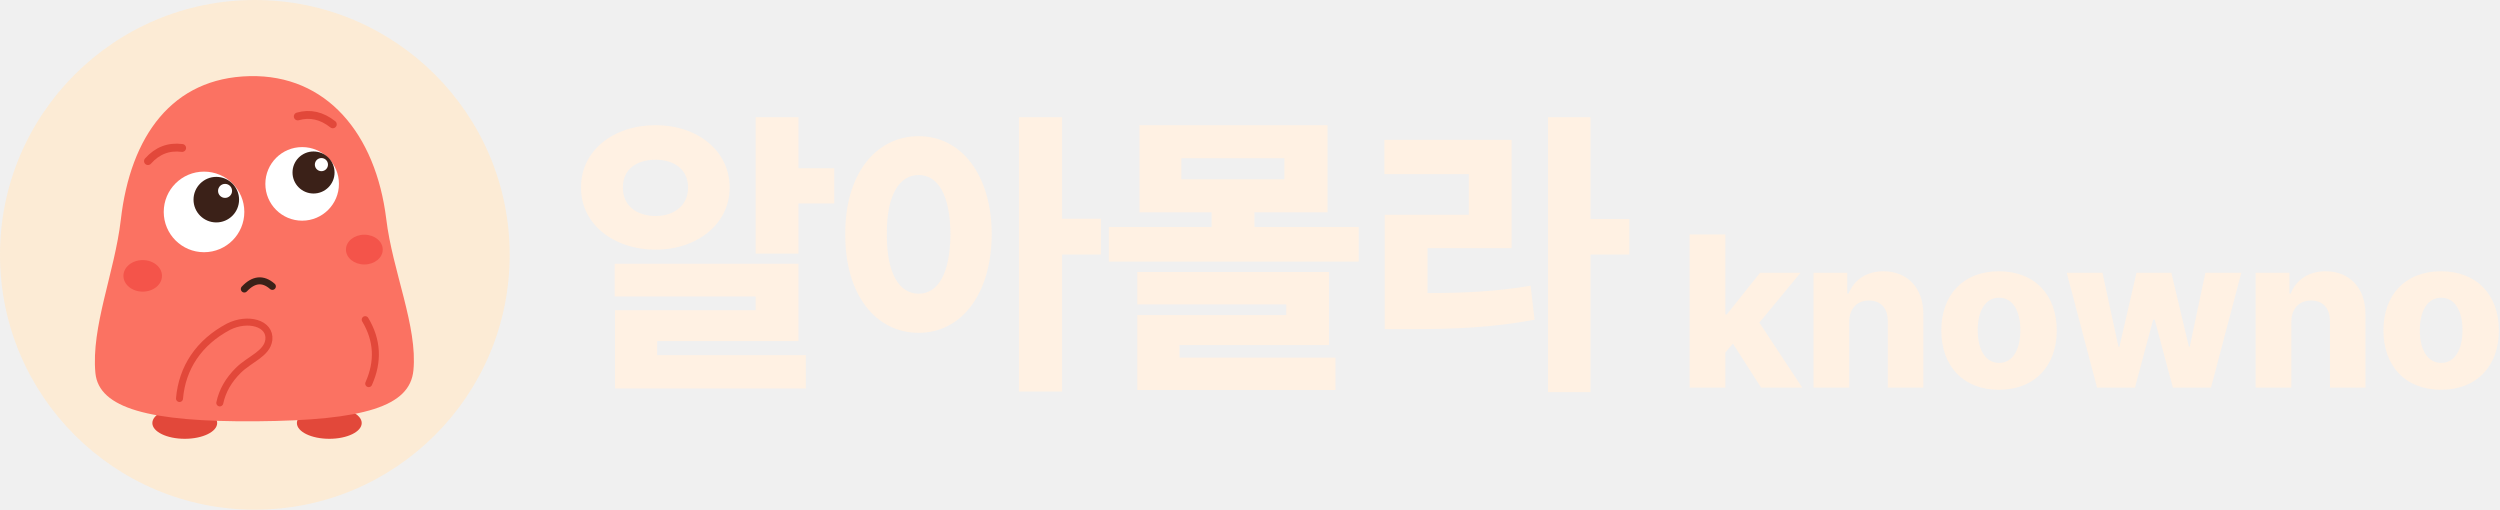
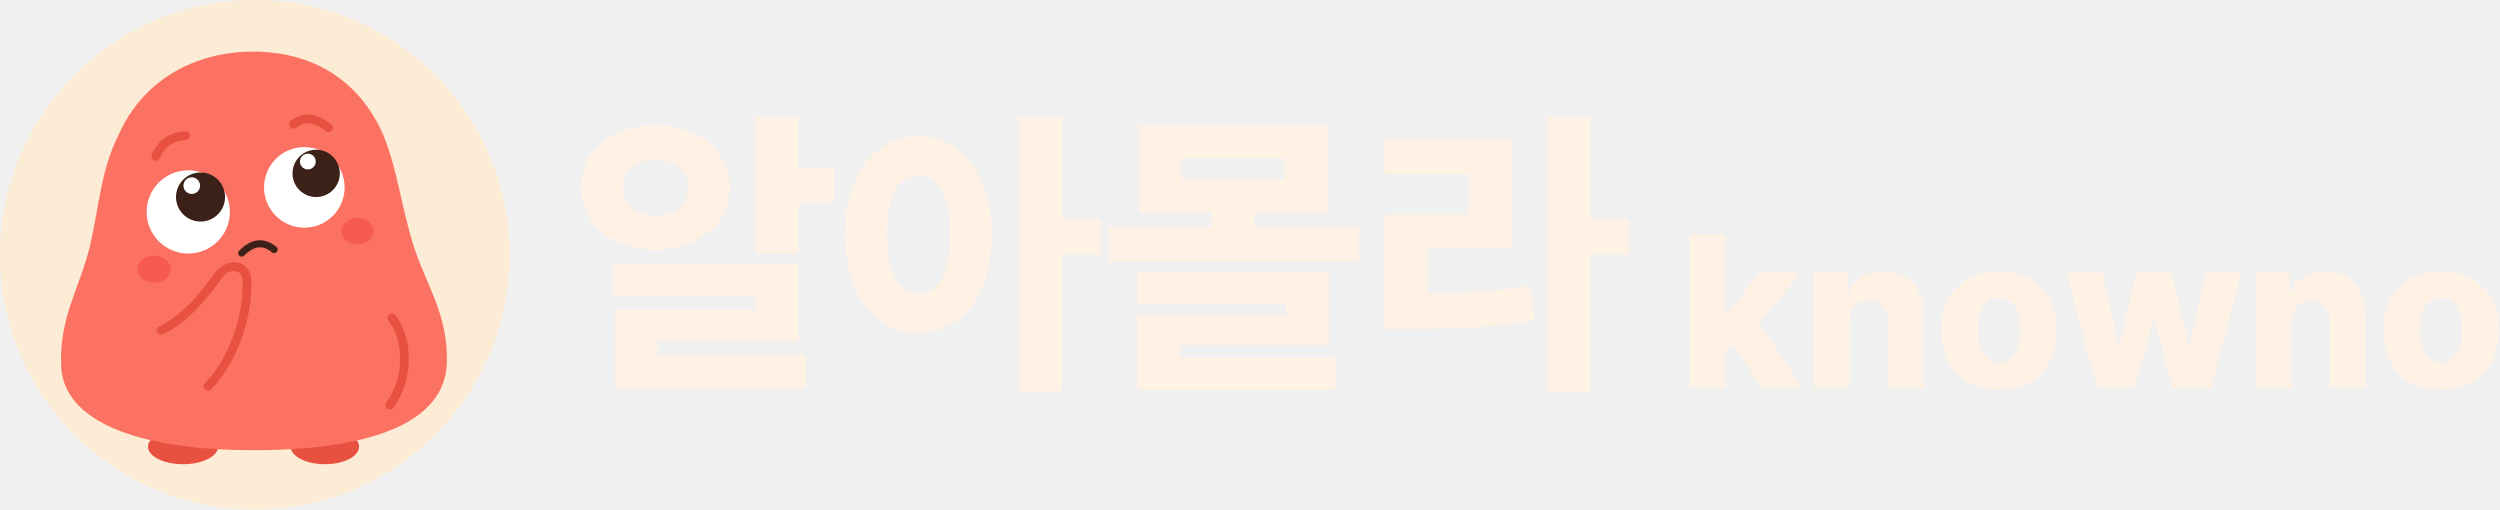
<svg xmlns="http://www.w3.org/2000/svg" viewBox="0 0 981 200" width="981" height="200">
  <g transform="translate(0 0) scale(0.1953125)">
    <circle cx="512" cy="512" r="512" fill="#FCEBD5" />
    <g transform="translate(61.44 61.44) scale(0.88)">
-       <g fill="#E2483A">
-         <ellipse cx="352" cy="896" rx="74" ry="36" />
-         <ellipse cx="682" cy="896" rx="74" ry="36" />
+       <g fill="#E8513F">
+         <ellipse cx="348" cy="950" rx="80" ry="40" />
+         <ellipse cx="672" cy="950" rx="78" ry="40" />
      </g>
-       <path fill="#FB7262" d="M500 104C676 100 788 236 812 430C826 548 884 676 874 776C866 858 762 890 516 892C270 894 156 862 148 782C138 676 192 552 206 432C228 240 324 108 500 104Z" />
-       <g fill="#F4544A">
-         <ellipse cx="256" cy="560" rx="44" ry="36" />
-         <ellipse cx="762" cy="500" rx="42" ry="34" />
+       <path fill="#FB7262" d="M508 48C640 48 750 110 806 240C838 320 846 400 874 490C902 580 956 650 950 765C942 885 800 958 508 958C240 958 78 890 70 770C64 655 112 590 136 490C156 405 160 320 200 240C256 112 376 48 508 48Z" />
+       <g fill="#F65A50">
+         <ellipse cx="282" cy="545" rx="38" ry="31" />
+         <ellipse cx="746" cy="458" rx="37" ry="30" />
      </g>
-       <circle cx="396" cy="414" r="92" fill="#FFFFFF" />
-       <circle cx="620" cy="350" r="84" fill="#FFFFFF" />
-       <circle cx="424" cy="386" r="52" fill="#3B2118" />
-       <circle cx="646" cy="324" r="48" fill="#3B2118" />
-       <circle cx="444" cy="366" r="16" fill="#FFFFFF" />
-       <circle cx="664" cy="306" r="15" fill="#FFFFFF" />
-       <g fill="none" stroke="#E2483A" stroke-width="18" stroke-linecap="round">
-         <path d="M268 298Q300 262 346 268" />
-         <path d="M610 196Q652 184 690 214" />
+       <circle cx="360" cy="414" r="95" fill="#FFFFFF" />
+       <circle cx="625" cy="358" r="92" fill="#FFFFFF" />
+       <circle cx="388" cy="380" r="56" fill="#3B2118" />
+       <circle cx="652" cy="326" r="54" fill="#3B2118" />
+       <circle cx="368" cy="354" r="19" fill="#FFFFFF" />
+       <circle cx="633" cy="299" r="18" fill="#FFFFFF" />
+       <g fill="none" stroke="#E8513F" stroke-width="20" stroke-linecap="round" stroke-linejoin="round">
+         <path d="M286 287Q306 242 354 240" />
+         <path d="M600 214Q636 186 680 222" />
+         <path d="M298 684C352 660 396 604 430 558C450 530 492 532 494 570C497 640 470 745 405 812" />
+         <path d="M825 656C860 700 868 790 820 855" />
      </g>
-       <path fill="none" stroke="#3B2118" stroke-width="16" stroke-linecap="round" d="M488 590Q520 556 552 584" />
-       <path fill="#FB7262" stroke="#E2483A" stroke-width="16" stroke-linecap="round" stroke-linejoin="round" d="M340 840C346 770 384 712 452 676C496 654 548 668 544 706C540 738 500 750 474 776C452 798 438 822 432 850" />
-       <path fill="none" stroke="#E2483A" stroke-width="16" stroke-linecap="round" d="M764 660Q806 730 772 806" />
+       <path fill="none" stroke="#3B2118" stroke-width="16" stroke-linecap="round" d="M482 508Q520 470 556 500" />
    </g>
  </g>
  <path fill="#FFF1E3" transform="translate(224.88 142.36) scale(0.12)" d="M737-803L597-803L597-357L737-357L737-521L854-521L854-636L737-636ZM737-324L136-324L136-217L597-217L597-172L137-172L137 84L761 84L761-25L275-25L275-71L737-71ZM270-777C131-777 25-693 26-573C25-455 131-370 270-370C407-370 512-455 512-573C512-693 407-777 270-777ZM270-664C331-664 376-632 376-573C376-515 331-480 270-480C207-480 162-515 163-573C162-632 207-664 270-664ZM1130-741C990-741 889-617 890-421C889-222 990-98 1130-98C1268-98 1368-222 1369-421C1368-617 1268-741 1130-741ZM1130-614C1193-614 1233-549 1234-421C1233-291 1193-226 1130-226C1067-226 1025-291 1026-421C1025-549 1067-614 1130-614ZM1599-803L1458-803L1458 94L1599 94L1599-354L1726-354L1726-471L1599-471ZM2569-444L2228-444L2228-492L2467-492L2467-777L1852-777L1852-492L2088-492L2088-444L1752-444L1752-331L2569-331ZM1989-669L2326-669L2326-600L1989-600ZM2472-297L1845-297L1845-191L2332-191L2332-156L1845-156L1845 89L2493 89L2493-17L1983-17L1983-58L2472-58ZM3327-803L3188-803L3188 96L3327 96L3327-354L3454-354L3454-470L3327-470ZM3069-729L2653-729L2653-617L2929-617L2929-484L2654-484L2654-110L2730-110C2883-110 3008-115 3144-141L3131-252C3018-233 2914-228 2794-228L2794-375L3069-375Z" />
  <path fill="#FFF1E3" transform="translate(658.495 152.095) scale(0.085)" d="M53 0L218 0L218-162L253-203L383 0L573 0L375-300L565-530L378-530L225-338L218-338L218-707L53-707ZM790-304C790-365 826-402 881-402C936-402 968-366 968-307L968 0L1132 0L1132-338C1133-458 1060-537 948-537C870-537 812-498 787-434L781-434L781-530L625-530L625 0L790 0ZM1481 10C1647 10 1748-101 1748-264C1748-427 1647-537 1481-537C1315-537 1215-427 1215-264C1215-101 1315 10 1481 10ZM1482-114C1418-114 1383-176 1383-265C1383-354 1418-415 1482-415C1545-415 1580-354 1580-265C1580-176 1545-114 1482-114ZM1934 0L2109 0L2193-314L2200-314L2284 0L2460 0L2600-530L2434-530L2362-189L2358-189L2277-530L2116-530L2037-188L2033-188L1959-530L1794-530ZM2831-304C2831-365 2867-402 2922-402C2977-402 3009-366 3009-307L3009 0L3173 0L3173-338C3174-458 3101-537 2989-537C2911-537 2853-498 2828-434L2822-434L2822-530L2666-530L2666 0L2831 0ZM3522 10C3688 10 3789-101 3789-264C3789-427 3688-537 3522-537C3356-537 3256-427 3256-264C3256-101 3356 10 3522 10ZM3523-114C3459-114 3424-176 3424-265C3424-354 3459-415 3523-415C3586-415 3621-354 3621-265C3621-176 3586-114 3523-114Z" />
</svg>
